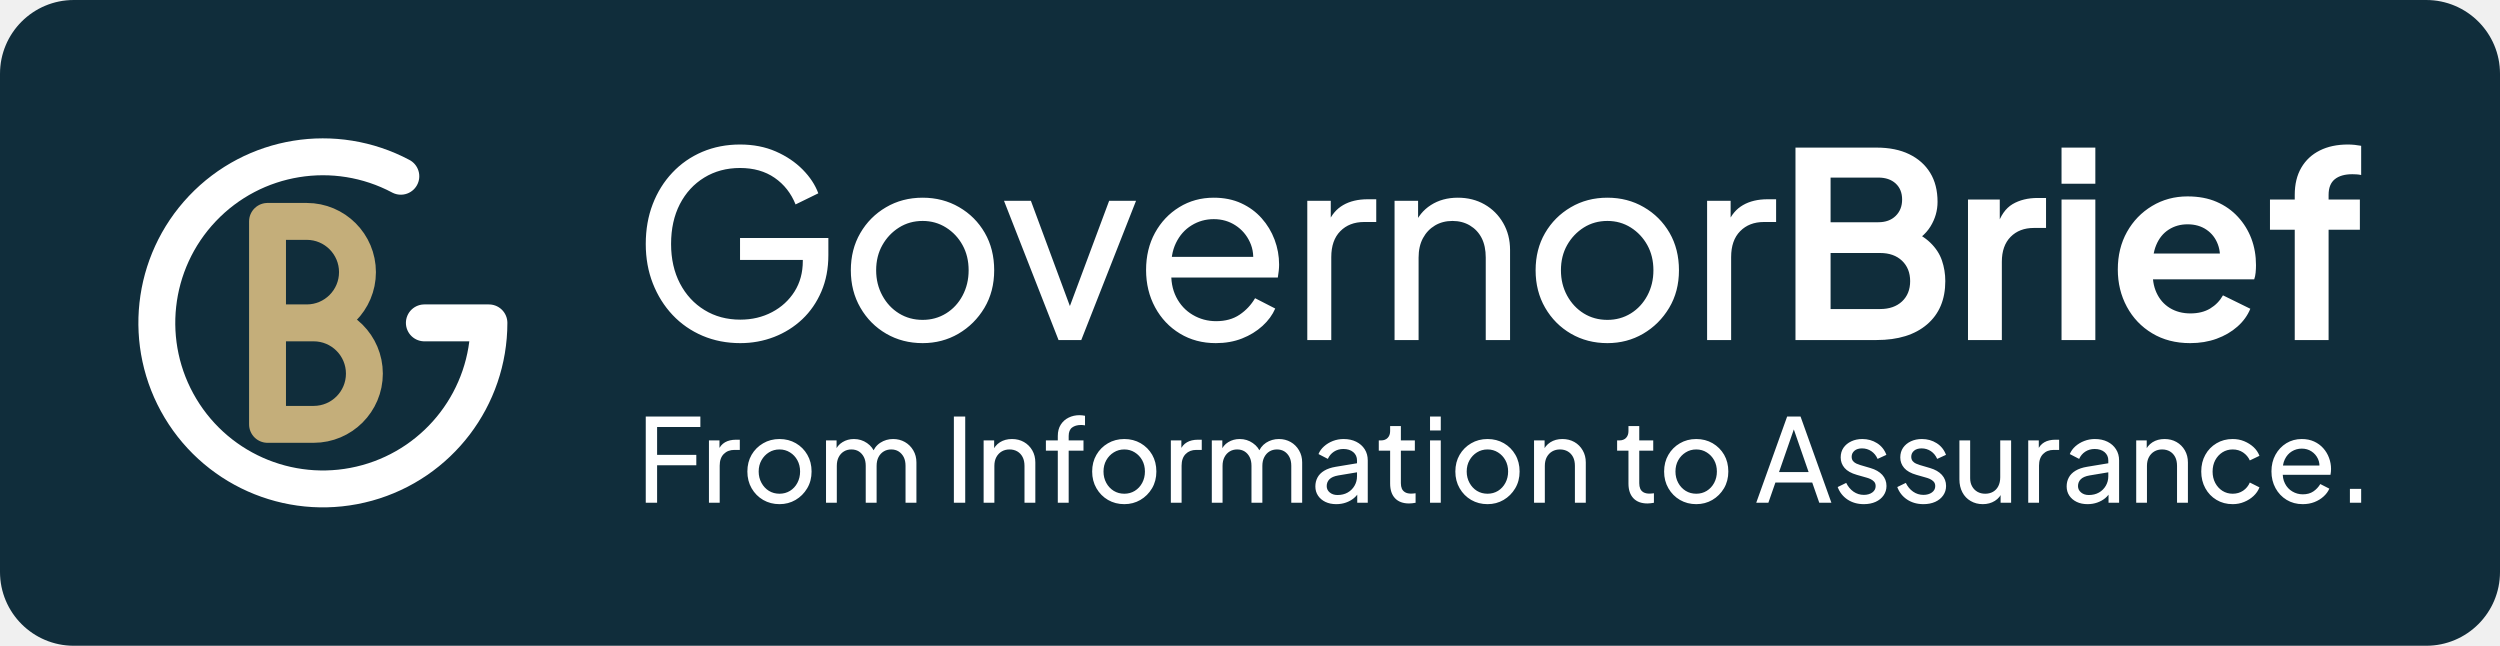
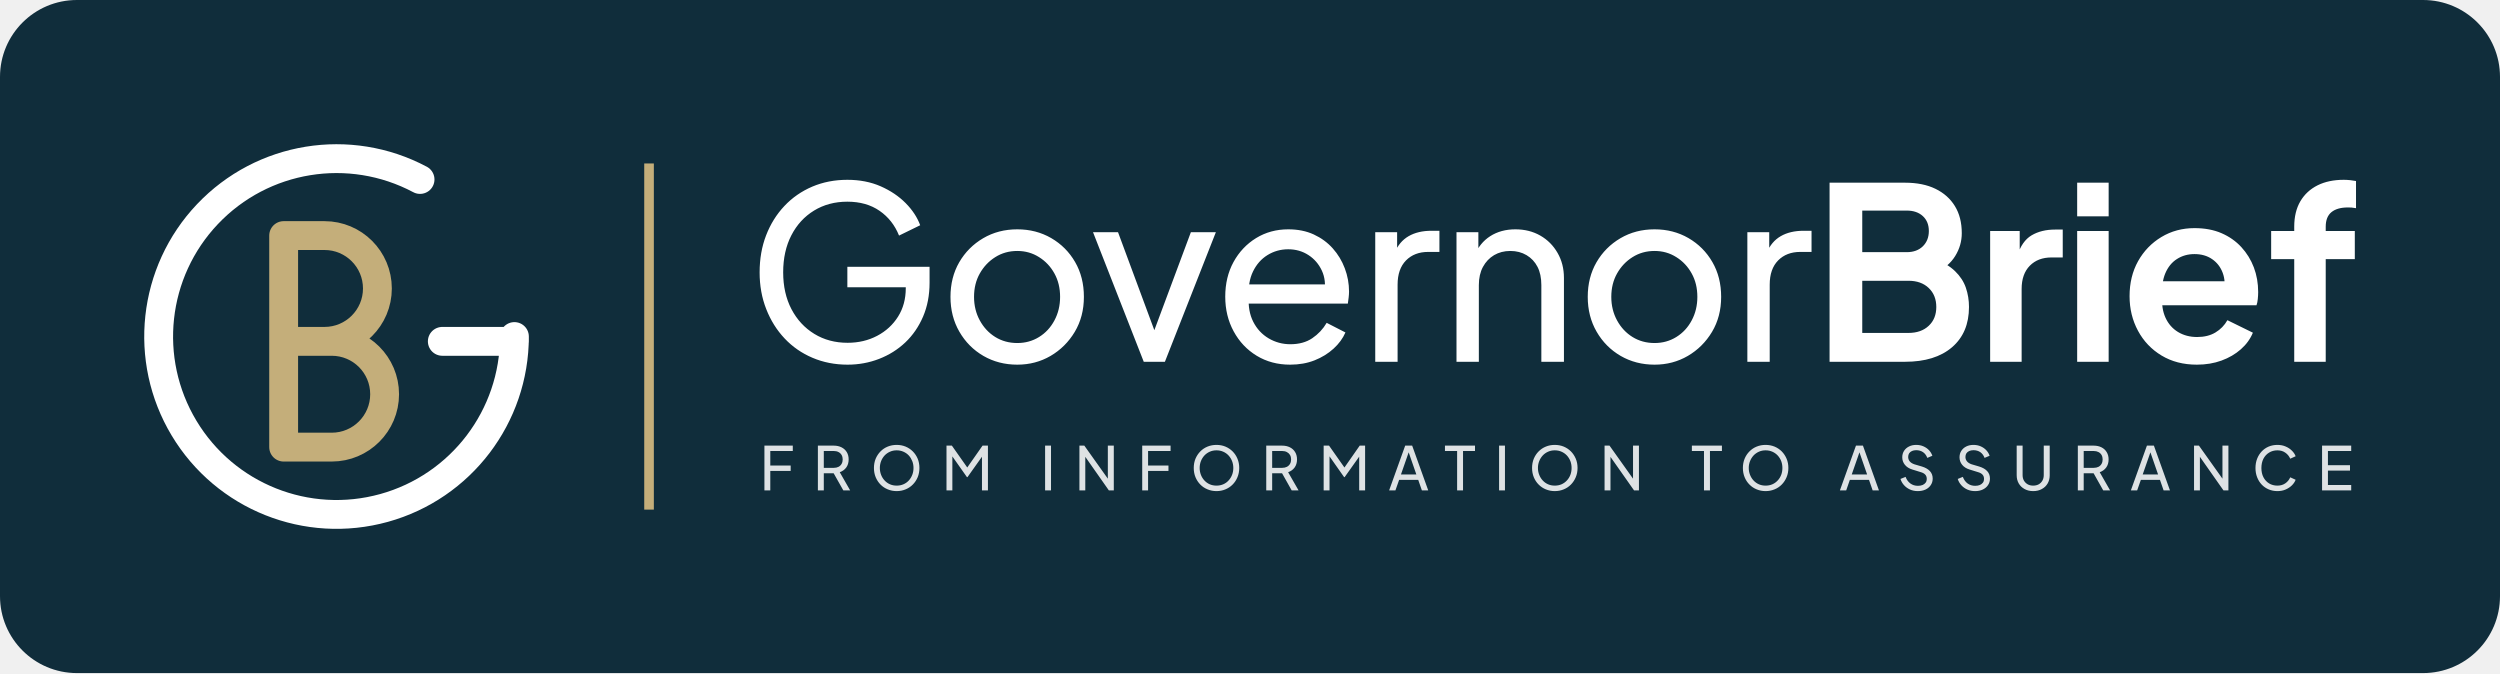
- <svg xmlns="http://www.w3.org/2000/svg" role="img" aria-label="GovernorBrief. From Information to Assurance." width="542" height="140" viewBox="0 0 542 140">
-   <rect width="542" height="140" rx="16" fill="#102d3b" />
+ <svg xmlns="http://www.w3.org/2000/svg" role="img" aria-label="GovernorBrief. From Information to Assurance." width="520" height="140" viewBox="0 0 520 140">
+   <rect width="520" height="140" rx="16" fill="#102d3b" />
  <g transform="translate(30 30)">
    <g transform="translate(-10 -10)">
-       <path d="M66.90,18.21 A36,36 0 1 0 86,50 L72,50" stroke="#ffffff" fill="none" stroke-width="8" stroke-linecap="round" stroke-linejoin="round" />
-       <path d="M38,28 V72 M38,28 H46.5 a11,11 0 0 1 0,22 H38 M46.5,50.0 H48 a11,11 0 0 1 0,22 H38" stroke="#c4ae7a" fill="none" stroke-width="8" stroke-linecap="round" stroke-linejoin="round" />
+       <path d="M67.37,17.33 A37,37 0 1 0 87,50 L87,51 L72,51" stroke="#ffffff" fill="none" stroke-width="6" stroke-linecap="round" stroke-linejoin="round" />
+       <path d="M39,29 V73 M39,29 H47.5 a11,11 0 0 1 0,22 H39 M47.5,51.0 H49 a11,11 0 0 1 0,22 H39" stroke="#c4ae7a" fill="none" stroke-width="6" stroke-linecap="round" stroke-linejoin="round" />
    </g>
-     <path d="M130.5 44.39Q126.07 44.39 122.32 42.8Q118.57 41.2 115.82 38.29Q113.08 35.38 111.54 31.46Q110 27.54 110 22.89Q110 18.18 111.51 14.26Q113.02 10.34 115.77 7.43Q118.51 4.52 122.26 2.92Q126.02 1.33 130.44 1.33Q134.75 1.33 138.2 2.84Q141.64 4.35 144.02 6.76Q146.4 9.17 147.41 11.91L142.48 14.32Q141.02 10.68 137.94 8.55Q134.86 6.42 130.44 6.42Q126.07 6.42 122.68 8.5Q119.3 10.57 117.39 14.26Q115.49 17.96 115.49 22.89Q115.49 27.76 117.42 31.46Q119.35 35.15 122.74 37.22Q126.13 39.3 130.5 39.3Q134.3 39.3 137.38 37.67Q140.46 36.05 142.26 33.19Q144.05 30.34 144.05 26.58V24.01L146.57 26.36H130.44V21.6H149.59V25.3Q149.59 29.66 148.08 33.19Q146.57 36.72 143.94 39.21Q141.3 41.7 137.83 43.05Q134.36 44.39 130.5 44.39ZM170.03 44.39Q165.66 44.39 162.14 42.35Q158.61 40.3 156.54 36.72Q154.46 33.14 154.46 28.6Q154.46 24.06 156.51 20.54Q158.55 17.01 162.08 14.94Q165.61 12.86 170.03 12.86Q174.4 12.86 177.93 14.91Q181.46 16.95 183.5 20.48Q185.54 24.01 185.54 28.6Q185.54 33.19 183.42 36.75Q181.29 40.3 177.79 42.35Q174.29 44.39 170.03 44.39ZM170.03 39.35Q172.83 39.35 175.1 37.95Q177.37 36.55 178.68 34.09Q180 31.62 180 28.6Q180 25.52 178.68 23.14Q177.37 20.76 175.1 19.33Q172.83 17.9 170.03 17.9Q167.18 17.9 164.91 19.33Q162.64 20.76 161.3 23.14Q159.95 25.52 159.95 28.6Q159.95 31.62 161.3 34.09Q162.64 36.55 164.91 37.95Q167.18 39.35 170.03 39.35ZM199.49 43.72 187.67 13.54H193.5L202.96 39.07H200.94L210.46 13.54H216.29L204.42 43.72ZM233.59 44.39Q229.22 44.39 225.81 42.32Q222.39 40.25 220.43 36.64Q218.47 33.02 218.47 28.54Q218.47 24.01 220.4 20.48Q222.34 16.95 225.67 14.91Q229 12.86 233.14 12.86Q236.5 12.86 239.11 14.07Q241.71 15.27 243.53 17.32Q245.35 19.36 246.33 21.96Q247.31 24.57 247.31 27.37Q247.31 27.98 247.23 28.74Q247.14 29.5 247.03 30.17H222.28V25.69H244.01L241.54 27.7Q242.05 24.79 240.98 22.5Q239.92 20.2 237.85 18.86Q235.78 17.51 233.14 17.51Q230.51 17.51 228.33 18.86Q226.14 20.2 224.94 22.69Q223.74 25.18 223.96 28.6Q223.74 31.9 225 34.4Q226.26 36.89 228.58 38.26Q230.9 39.63 233.65 39.63Q236.67 39.63 238.74 38.23Q240.82 36.83 242.1 34.65L246.47 36.89Q245.58 38.96 243.7 40.67Q241.82 42.38 239.28 43.38Q236.73 44.39 233.59 44.39ZM253.42 43.72V13.54H258.51V19.08L257.95 18.3Q259.02 15.72 261.2 14.46Q263.38 13.2 266.52 13.2H268.37V18.13H265.74Q262.54 18.13 260.58 20.12Q258.62 22.1 258.62 25.74V43.72ZM272.34 43.72V13.54H277.44V19.42L276.6 18.91Q277.72 16.06 280.21 14.46Q282.7 12.86 286.06 12.86Q289.31 12.86 291.86 14.32Q294.41 15.78 295.89 18.35Q297.38 20.93 297.38 24.18V43.72H292.11V25.86Q292.11 23.34 291.22 21.6Q290.32 19.86 288.67 18.88Q287.02 17.9 284.89 17.9Q282.76 17.9 281.11 18.88Q279.46 19.86 278.5 21.63Q277.55 23.39 277.55 25.86V43.72ZM318.49 44.39Q314.12 44.39 310.59 42.35Q307.06 40.3 304.99 36.72Q302.92 33.14 302.92 28.6Q302.92 24.06 304.96 20.54Q307.01 17.01 310.54 14.94Q314.06 12.86 318.49 12.86Q322.86 12.86 326.38 14.91Q329.91 16.95 331.96 20.48Q334 24.01 334 28.6Q334 33.19 331.87 36.75Q329.74 40.3 326.24 42.35Q322.74 44.39 318.49 44.39ZM318.49 39.35Q321.29 39.35 323.56 37.95Q325.82 36.55 327.14 34.09Q328.46 31.62 328.46 28.6Q328.46 25.52 327.14 23.14Q325.82 20.76 323.56 19.33Q321.29 17.9 318.49 17.9Q315.63 17.9 313.36 19.33Q311.1 20.76 309.75 23.14Q308.41 25.52 308.41 28.6Q308.41 31.62 309.75 34.09Q311.1 36.55 313.36 37.95Q315.63 39.35 318.49 39.35ZM340.1 43.72V13.54H345.2V19.08L344.64 18.3Q345.7 15.72 347.89 14.46Q350.07 13.2 353.21 13.2H355.06V18.13H352.42Q349.23 18.13 347.27 20.12Q345.31 22.1 345.31 25.74V43.72ZM359.26 43.72V2H376.84Q380.98 2 383.92 3.43Q386.86 4.86 388.46 7.46Q390.06 10.06 390.06 13.76Q390.06 16.62 388.52 19.11Q386.98 21.6 383.62 23.22V19.7Q386.7 20.87 388.49 22.61Q390.28 24.34 391.01 26.47Q391.74 28.6 391.74 30.95Q391.74 36.94 387.79 40.33Q383.84 43.72 376.84 43.72ZM366.87 37H377.62Q380.59 37 382.36 35.35Q384.12 33.7 384.12 30.95Q384.12 28.21 382.36 26.53Q380.59 24.85 377.62 24.85H366.87ZM366.87 18.18H377.23Q379.58 18.18 380.98 16.81Q382.38 15.44 382.38 13.26Q382.38 11.07 380.98 9.78Q379.58 8.5 377.23 8.5H366.87ZM396.66 43.72V13.26H403.55V20.03L402.99 19.02Q404.06 15.61 406.32 14.26Q408.59 12.92 411.78 12.92H413.58V19.42H410.94Q407.81 19.42 405.9 21.35Q404 23.28 404 26.75V43.72ZM416.94 43.72V13.26H424.27V43.72ZM416.94 9.84V2H424.27V9.84ZM444.82 44.39Q440.12 44.39 436.59 42.26Q433.06 40.14 431.1 36.5Q429.14 32.86 429.14 28.43Q429.14 23.84 431.13 20.28Q433.12 16.73 436.56 14.66Q440.01 12.58 444.26 12.58Q447.85 12.58 450.56 13.76Q453.28 14.94 455.18 17.01Q457.09 19.08 458.1 21.74Q459.1 24.4 459.1 27.48Q459.1 28.26 459.02 29.1Q458.94 29.94 458.71 30.56H435.19V24.96H454.57L451.1 27.59Q451.6 25.02 450.84 23Q450.09 20.98 448.38 19.81Q446.67 18.63 444.26 18.63Q441.97 18.63 440.18 19.78Q438.38 20.93 437.46 23.14Q436.54 25.35 436.76 28.49Q436.54 31.29 437.52 33.44Q438.5 35.6 440.43 36.78Q442.36 37.95 444.88 37.95Q447.4 37.95 449.16 36.89Q450.93 35.82 451.94 34.03L457.87 36.94Q456.98 39.13 455.07 40.81Q453.17 42.49 450.56 43.44Q447.96 44.39 444.82 44.39ZM467.5 43.72V19.81H462.13V13.26H467.5V12.25Q467.5 8.78 468.93 6.34Q470.36 3.9 472.94 2.62Q475.51 1.33 479.04 1.33Q479.71 1.33 480.52 1.41Q481.34 1.5 481.9 1.61V7.94Q481.34 7.82 480.86 7.8Q480.38 7.77 479.99 7.77Q477.53 7.77 476.18 8.86Q474.84 9.95 474.84 12.25V13.26H481.62V19.81H474.84V43.72ZM110 79V60.31H121.84V62.57H112.46V68.61H120.96V70.87H112.46V79ZM123.7 79V65.48H125.98V67.96L125.73 67.61Q126.21 66.46 127.18 65.89Q128.16 65.33 129.57 65.33H130.39V67.54H129.22Q127.79 67.54 126.91 68.43Q126.03 69.32 126.03 70.95V79ZM139 79.3Q137.04 79.3 135.46 78.39Q133.88 77.47 132.95 75.86Q132.03 74.26 132.03 72.23Q132.03 70.19 132.94 68.61Q133.86 67.03 135.44 66.11Q137.02 65.18 139 65.18Q140.96 65.18 142.54 66.09Q144.12 67.01 145.03 68.59Q145.95 70.17 145.95 72.23Q145.95 74.28 144.99 75.88Q144.04 77.47 142.47 78.39Q140.91 79.3 139 79.3ZM139 77.04Q140.25 77.04 141.27 76.42Q142.29 75.79 142.87 74.69Q143.46 73.58 143.46 72.23Q143.46 70.85 142.87 69.78Q142.29 68.71 141.27 68.08Q140.25 67.44 139 67.44Q137.72 67.44 136.7 68.08Q135.69 68.71 135.09 69.78Q134.48 70.85 134.48 72.23Q134.48 73.58 135.09 74.69Q135.69 75.79 136.7 76.42Q137.72 77.04 139 77.04ZM149.08 79V65.48H151.37V68.24L151.04 67.81Q151.54 66.53 152.65 65.86Q153.75 65.18 155.13 65.18Q156.71 65.18 157.98 66.06Q159.24 66.93 159.72 68.36L159.07 68.39Q159.59 66.81 160.85 65.99Q162.1 65.18 163.63 65.18Q165.04 65.18 166.18 65.83Q167.32 66.48 168 67.64Q168.68 68.79 168.68 70.25V79H166.32V71Q166.32 69.87 165.92 69.09Q165.51 68.31 164.82 67.87Q164.14 67.44 163.21 67.44Q162.3 67.44 161.59 67.87Q160.87 68.31 160.46 69.1Q160.05 69.89 160.05 71V79H157.69V71Q157.69 69.87 157.29 69.09Q156.89 68.31 156.2 67.87Q155.51 67.44 154.58 67.44Q153.67 67.44 152.96 67.87Q152.24 68.31 151.83 69.1Q151.42 69.89 151.42 71V79ZM176.8 79V60.31H179.26V79ZM183.25 79V65.48H185.53V68.11L185.16 67.89Q185.66 66.61 186.77 65.89Q187.89 65.18 189.4 65.18Q190.85 65.18 191.99 65.83Q193.13 66.48 193.8 67.64Q194.46 68.79 194.46 70.25V79H192.11V71Q192.11 69.87 191.7 69.09Q191.3 68.31 190.56 67.87Q189.82 67.44 188.87 67.44Q187.92 67.44 187.18 67.87Q186.44 68.31 186.01 69.1Q185.58 69.89 185.58 71V79ZM199.33 79V67.71H196.75V65.48H199.33V64.53Q199.33 63.07 199.97 62.07Q200.61 61.06 201.68 60.54Q202.74 60.01 204.05 60.01Q204.32 60.01 204.66 60.05Q205 60.09 205.23 60.14V62.22Q205.02 62.17 204.75 62.15Q204.47 62.14 204.32 62.14Q203.17 62.14 202.43 62.69Q201.69 63.25 201.69 64.53V65.48H204.9V67.71H201.69V79ZM213.75 79.3Q211.8 79.3 210.22 78.39Q208.64 77.47 207.71 75.86Q206.78 74.26 206.78 72.23Q206.78 70.19 207.7 68.61Q208.61 67.03 210.19 66.11Q211.77 65.18 213.75 65.18Q215.71 65.18 217.29 66.09Q218.87 67.01 219.79 68.59Q220.7 70.17 220.7 72.23Q220.7 74.28 219.75 75.88Q218.8 77.47 217.23 78.39Q215.66 79.3 213.75 79.3ZM213.75 77.04Q215.01 77.04 216.02 76.42Q217.04 75.79 217.63 74.69Q218.22 73.58 218.22 72.23Q218.22 70.85 217.63 69.78Q217.04 68.71 216.02 68.08Q215.01 67.44 213.75 67.44Q212.48 67.44 211.46 68.08Q210.44 68.71 209.84 69.78Q209.24 70.85 209.24 72.23Q209.24 73.58 209.84 74.69Q210.44 75.79 211.46 76.42Q212.48 77.04 213.75 77.04ZM223.84 79V65.48H226.12V67.96L225.87 67.61Q226.35 66.46 227.33 65.89Q228.3 65.33 229.71 65.33H230.54V67.54H229.36Q227.93 67.54 227.05 68.43Q226.17 69.32 226.17 70.95V79ZM232.72 79V65.48H235V68.24L234.68 67.81Q235.18 66.53 236.28 65.86Q237.39 65.18 238.77 65.18Q240.35 65.18 241.61 66.06Q242.88 66.93 243.36 68.36L242.7 68.39Q243.23 66.81 244.48 65.99Q245.74 65.18 247.27 65.18Q248.67 65.18 249.82 65.83Q250.96 66.48 251.63 67.64Q252.31 68.79 252.31 70.25V79H249.95V71Q249.95 69.87 249.55 69.09Q249.15 68.31 248.46 67.87Q247.77 67.44 246.84 67.44Q245.94 67.44 245.22 67.87Q244.51 68.31 244.1 69.1Q243.68 69.89 243.68 71V79H241.32V71Q241.32 69.87 240.92 69.09Q240.52 68.31 239.83 67.87Q239.14 67.44 238.21 67.44Q237.31 67.44 236.6 67.87Q235.88 68.31 235.47 69.1Q235.05 69.89 235.05 71V79ZM259.69 79.3Q258.36 79.3 257.34 78.81Q256.33 78.32 255.75 77.46Q255.17 76.59 255.17 75.46Q255.17 74.38 255.64 73.52Q256.1 72.65 257.09 72.05Q258.08 71.45 259.59 71.2L264.6 70.37V72.33L260.11 73.08Q258.81 73.31 258.22 73.91Q257.63 74.51 257.63 75.39Q257.63 76.22 258.29 76.77Q258.96 77.32 259.96 77.32Q261.24 77.32 262.18 76.78Q263.12 76.24 263.66 75.31Q264.2 74.38 264.2 73.26V69.82Q264.2 68.71 263.39 68.02Q262.57 67.34 261.24 67.34Q260.09 67.34 259.2 67.92Q258.31 68.51 257.88 69.49L255.85 68.44Q256.22 67.51 257.05 66.77Q257.88 66.03 258.98 65.6Q260.09 65.18 261.29 65.18Q262.85 65.18 264.03 65.77Q265.21 66.36 265.87 67.4Q266.53 68.44 266.53 69.82V79H264.25V76.44L264.68 76.59Q264.25 77.39 263.52 78Q262.8 78.6 261.82 78.95Q260.84 79.3 259.69 79.3ZM275.49 79.15Q273.51 79.15 272.44 78.02Q271.38 76.89 271.38 74.84V67.71H268.92V65.48H269.42Q270.32 65.48 270.85 64.93Q271.38 64.38 271.38 63.47V62.37H273.71V65.48H276.74V67.71H273.71V74.76Q273.71 75.44 273.92 75.94Q274.14 76.44 274.64 76.73Q275.14 77.02 275.97 77.02Q276.14 77.02 276.41 76.99Q276.67 76.97 276.9 76.94V79Q276.57 79.08 276.17 79.11Q275.77 79.15 275.49 79.15ZM280.03 79V65.48H282.36V79ZM280.03 63.32V60.31H282.36V63.32ZM292.5 79.3Q290.54 79.3 288.96 78.39Q287.38 77.47 286.45 75.86Q285.52 74.26 285.52 72.23Q285.52 70.19 286.44 68.61Q287.36 67.03 288.94 66.11Q290.52 65.18 292.5 65.18Q294.46 65.18 296.04 66.09Q297.62 67.01 298.53 68.59Q299.45 70.17 299.45 72.23Q299.45 74.28 298.49 75.88Q297.54 77.47 295.97 78.39Q294.41 79.3 292.5 79.3ZM292.5 77.04Q293.75 77.04 294.77 76.42Q295.78 75.79 296.37 74.69Q296.96 73.58 296.96 72.23Q296.96 70.85 296.37 69.78Q295.78 68.71 294.77 68.08Q293.75 67.44 292.5 67.44Q291.22 67.44 290.2 68.08Q289.19 68.71 288.59 69.78Q287.98 70.85 287.98 72.23Q287.98 73.58 288.59 74.69Q289.19 75.79 290.2 76.42Q291.22 77.04 292.5 77.04ZM302.58 79V65.48H304.87V68.11L304.49 67.89Q304.99 66.61 306.11 65.89Q307.22 65.18 308.73 65.18Q310.18 65.18 311.33 65.83Q312.47 66.48 313.13 67.64Q313.8 68.79 313.8 70.25V79H311.44V71Q311.44 69.87 311.04 69.09Q310.64 68.31 309.9 67.87Q309.16 67.44 308.2 67.44Q307.25 67.44 306.51 67.87Q305.77 68.31 305.34 69.1Q304.92 69.89 304.92 71V79ZM327.17 79.15Q325.19 79.15 324.12 78.02Q323.05 76.89 323.05 74.84V67.71H320.59V65.48H321.1Q322 65.48 322.53 64.93Q323.05 64.38 323.05 63.47V62.37H325.39V65.48H328.42V67.71H325.39V74.76Q325.39 75.44 325.6 75.94Q325.81 76.44 326.31 76.73Q326.82 77.02 327.64 77.02Q327.82 77.02 328.08 76.99Q328.35 76.97 328.57 76.94V79Q328.25 79.08 327.84 79.11Q327.44 79.15 327.17 79.15ZM337.75 79.3Q335.8 79.3 334.22 78.39Q332.64 77.47 331.71 75.86Q330.78 74.26 330.78 72.23Q330.78 70.19 331.7 68.61Q332.61 67.03 334.19 66.11Q335.77 65.18 337.75 65.18Q339.71 65.18 341.29 66.09Q342.87 67.01 343.79 68.59Q344.7 70.17 344.7 72.23Q344.7 74.28 343.75 75.88Q342.8 77.47 341.23 78.39Q339.66 79.3 337.75 79.3ZM337.75 77.04Q339.01 77.04 340.02 76.42Q341.04 75.79 341.63 74.69Q342.22 73.58 342.22 72.23Q342.22 70.85 341.63 69.78Q341.04 68.71 340.02 68.08Q339.01 67.44 337.75 67.44Q336.47 67.44 335.46 68.08Q334.44 68.71 333.84 69.78Q333.24 70.85 333.24 72.23Q333.24 73.58 333.84 74.69Q334.44 75.79 335.46 76.42Q336.47 77.04 337.75 77.04ZM350.75 79 357.45 60.31H360.36L367.05 79H364.42L362.89 74.61H354.91L353.38 79ZM355.69 72.35H362.11L358.55 62.09H359.25ZM374.08 79.3Q372.05 79.3 370.54 78.3Q369.04 77.29 368.41 75.59L370.26 74.69Q370.84 75.89 371.84 76.59Q372.85 77.29 374.08 77.29Q375.18 77.29 375.91 76.77Q376.64 76.24 376.64 75.39Q376.64 74.79 376.3 74.42Q375.96 74.06 375.48 73.84Q375.01 73.63 374.6 73.53L372.57 72.95Q370.74 72.43 369.9 71.45Q369.06 70.47 369.06 69.17Q369.06 67.96 369.67 67.07Q370.29 66.18 371.36 65.68Q372.42 65.18 373.75 65.18Q375.53 65.18 376.95 66.08Q378.37 66.98 378.97 68.61L377.06 69.49Q376.61 68.44 375.71 67.82Q374.81 67.21 373.68 67.21Q372.65 67.21 372.05 67.72Q371.44 68.24 371.44 69.02Q371.44 69.59 371.74 69.96Q372.05 70.32 372.47 70.51Q372.9 70.7 373.3 70.82L375.51 71.47Q377.16 71.95 378.08 72.95Q378.99 73.96 378.99 75.36Q378.99 76.49 378.37 77.39Q377.74 78.3 376.64 78.8Q375.53 79.3 374.08 79.3ZM387 79.3Q384.96 79.3 383.46 78.3Q381.95 77.29 381.33 75.59L383.18 74.69Q383.76 75.89 384.76 76.59Q385.77 77.29 387 77.29Q388.1 77.29 388.83 76.77Q389.56 76.24 389.56 75.39Q389.56 74.79 389.22 74.42Q388.88 74.06 388.4 73.84Q387.92 73.63 387.52 73.53L385.49 72.95Q383.66 72.43 382.82 71.45Q381.98 70.47 381.98 69.17Q381.98 67.96 382.59 67.07Q383.21 66.18 384.27 65.68Q385.34 65.18 386.67 65.18Q388.45 65.18 389.87 66.08Q391.29 66.98 391.89 68.61L389.98 69.49Q389.53 68.44 388.63 67.82Q387.72 67.21 386.6 67.21Q385.57 67.21 384.96 67.72Q384.36 68.24 384.36 69.02Q384.36 69.59 384.66 69.96Q384.96 70.32 385.39 70.51Q385.82 70.7 386.22 70.82L388.43 71.47Q390.08 71.95 391 72.95Q391.91 73.96 391.91 75.36Q391.91 76.49 391.29 77.39Q390.66 78.3 389.56 78.8Q388.45 79.3 387 79.3ZM399.87 79.3Q398.41 79.3 397.24 78.62Q396.08 77.95 395.44 76.73Q394.8 75.51 394.8 73.93V65.48H397.13V73.68Q397.13 74.69 397.55 75.44Q397.96 76.19 398.7 76.62Q399.44 77.04 400.39 77.04Q401.35 77.04 402.09 76.62Q402.83 76.19 403.24 75.39Q403.65 74.58 403.65 73.48V65.48H406.01V79H403.73V76.37L404.11 76.59Q403.63 77.87 402.49 78.59Q401.35 79.3 399.87 79.3ZM409.72 79V65.48H412.01V67.96L411.76 67.61Q412.23 66.46 413.21 65.89Q414.19 65.33 415.59 65.33H416.42V67.54H415.24Q413.81 67.54 412.94 68.43Q412.06 69.32 412.06 70.95V79ZM422.57 79.3Q421.24 79.3 420.22 78.81Q419.21 78.32 418.63 77.46Q418.05 76.59 418.05 75.46Q418.05 74.38 418.52 73.52Q418.98 72.65 419.97 72.05Q420.96 71.45 422.47 71.2L427.49 70.37V72.33L422.99 73.08Q421.69 73.31 421.1 73.91Q420.51 74.51 420.51 75.39Q420.51 76.22 421.18 76.77Q421.84 77.32 422.84 77.32Q424.12 77.32 425.06 76.78Q426 76.24 426.54 75.31Q427.08 74.38 427.08 73.26V69.82Q427.08 68.71 426.27 68.02Q425.45 67.34 424.12 67.34Q422.97 67.34 422.08 67.92Q421.19 68.51 420.76 69.49L418.73 68.44Q419.11 67.51 419.93 66.77Q420.76 66.03 421.87 65.6Q422.97 65.18 424.17 65.18Q425.73 65.18 426.91 65.77Q428.09 66.36 428.75 67.4Q429.42 68.44 429.42 69.82V79H427.13V76.44L427.56 76.59Q427.13 77.39 426.41 78Q425.68 78.6 424.7 78.95Q423.72 79.3 422.57 79.3ZM433.13 79V65.48H435.41V68.11L435.04 67.89Q435.54 66.61 436.65 65.89Q437.77 65.18 439.28 65.18Q440.73 65.18 441.87 65.83Q443.01 66.48 443.68 67.64Q444.34 68.79 444.34 70.25V79H441.98V71Q441.98 69.87 441.58 69.09Q441.18 68.31 440.44 67.87Q439.7 67.44 438.75 67.44Q437.8 67.44 437.06 67.87Q436.32 68.31 435.89 69.1Q435.46 69.89 435.46 71V79ZM454.05 79.3Q452.07 79.3 450.53 78.37Q448.98 77.44 448.11 75.84Q447.23 74.23 447.23 72.23Q447.23 70.19 448.11 68.61Q448.98 67.03 450.53 66.11Q452.07 65.18 454.05 65.18Q455.38 65.18 456.53 65.65Q457.69 66.13 458.57 66.93Q459.44 67.74 459.85 68.82L457.76 69.82Q457.29 68.77 456.31 68.1Q455.33 67.44 454.05 67.44Q452.82 67.44 451.83 68.06Q450.84 68.69 450.26 69.77Q449.69 70.85 449.69 72.25Q449.69 73.61 450.26 74.7Q450.84 75.79 451.83 76.42Q452.82 77.04 454.05 77.04Q455.33 77.04 456.31 76.38Q457.29 75.71 457.76 74.61L459.85 75.66Q459.44 76.72 458.57 77.53Q457.69 78.35 456.53 78.82Q455.38 79.3 454.05 79.3ZM469.23 79.3Q467.27 79.3 465.74 78.37Q464.21 77.44 463.33 75.83Q462.45 74.21 462.45 72.2Q462.45 70.17 463.32 68.59Q464.19 67.01 465.68 66.09Q467.17 65.18 469.03 65.18Q470.53 65.18 471.7 65.72Q472.87 66.26 473.68 67.17Q474.5 68.09 474.93 69.25Q475.37 70.42 475.37 71.67Q475.37 71.95 475.34 72.29Q475.3 72.63 475.25 72.93H464.16V70.92H473.89L472.79 71.83Q473.02 70.52 472.54 69.49Q472.06 68.46 471.13 67.86Q470.21 67.26 469.03 67.26Q467.85 67.26 466.87 67.86Q465.89 68.46 465.35 69.58Q464.81 70.7 464.91 72.23Q464.81 73.71 465.38 74.82Q465.94 75.94 466.98 76.55Q468.02 77.17 469.25 77.17Q470.61 77.17 471.54 76.54Q472.46 75.91 473.04 74.94L475 75.94Q474.6 76.87 473.76 77.63Q472.92 78.4 471.77 78.85Q470.63 79.3 469.23 79.3ZM479.46 79V75.99H481.9V79Z" fill="#ffffff" />
+     <path d="M105,4 V76" stroke="#c4ae7a" stroke-width="2" fill="none" />
+     <path d="M146.3 45.85Q142.35 45.85 139 44.42Q135.65 43 133.2 40.4Q130.75 37.8 129.38 34.3Q128 30.8 128 26.65Q128 22.45 129.35 18.95Q130.7 15.45 133.15 12.85Q135.6 10.25 138.95 8.82Q142.3 7.4 146.25 7.4Q150.1 7.4 153.18 8.75Q156.25 10.1 158.38 12.25Q160.5 14.4 161.4 16.85L157 19Q155.7 15.75 152.95 13.85Q150.2 11.95 146.25 11.95Q142.35 11.95 139.32 13.8Q136.3 15.65 134.6 18.95Q132.9 22.25 132.9 26.65Q132.9 31 134.62 34.3Q136.35 37.6 139.38 39.45Q142.4 41.3 146.3 41.3Q149.7 41.3 152.45 39.85Q155.2 38.4 156.8 35.85Q158.4 33.3 158.4 29.95V27.65L160.65 29.75H146.25V25.5H163.35V28.8Q163.35 32.7 162 35.85Q160.65 39 158.3 41.23Q155.95 43.45 152.85 44.65Q149.75 45.85 146.3 45.85ZM181.6 45.85Q177.7 45.85 174.55 44.03Q171.4 42.2 169.55 39Q167.7 35.8 167.7 31.75Q167.7 27.7 169.52 24.55Q171.35 21.4 174.5 19.55Q177.65 17.7 181.6 17.7Q185.5 17.7 188.65 19.52Q191.8 21.35 193.62 24.5Q195.45 27.65 195.45 31.75Q195.45 35.85 193.55 39.03Q191.65 42.2 188.52 44.03Q185.4 45.85 181.6 45.85ZM181.6 41.35Q184.1 41.35 186.12 40.1Q188.15 38.85 189.32 36.65Q190.5 34.45 190.5 31.75Q190.5 29 189.32 26.88Q188.15 24.75 186.12 23.48Q184.1 22.2 181.6 22.2Q179.05 22.2 177.02 23.48Q175 24.75 173.8 26.88Q172.6 29 172.6 31.75Q172.6 34.45 173.8 36.65Q175 38.85 177.02 40.1Q179.05 41.35 181.6 41.35ZM207.9 45.25 197.35 18.3H202.55L211 41.1H209.2L217.7 18.3H222.9L212.3 45.25ZM238.35 45.85Q234.45 45.85 231.4 44Q228.35 42.15 226.6 38.92Q224.85 35.7 224.85 31.7Q224.85 27.65 226.57 24.5Q228.3 21.35 231.27 19.52Q234.25 17.7 237.95 17.7Q240.95 17.7 243.27 18.77Q245.6 19.85 247.22 21.67Q248.85 23.5 249.72 25.82Q250.6 28.15 250.6 30.65Q250.6 31.2 250.52 31.88Q250.45 32.55 250.35 33.15H228.25V29.15H247.65L245.45 30.95Q245.9 28.35 244.95 26.3Q244 24.25 242.15 23.05Q240.3 21.85 237.95 21.85Q235.6 21.85 233.65 23.05Q231.7 24.25 230.62 26.48Q229.55 28.7 229.75 31.75Q229.55 34.7 230.67 36.92Q231.8 39.15 233.88 40.38Q235.95 41.6 238.4 41.6Q241.1 41.6 242.95 40.35Q244.8 39.1 245.95 37.15L249.85 39.15Q249.05 41 247.38 42.52Q245.7 44.05 243.43 44.95Q241.15 45.85 238.35 45.85ZM256.05 45.25V18.3H260.6V23.25L260.1 22.55Q261.05 20.25 263 19.12Q264.95 18 267.75 18H269.4V22.4H267.05Q264.2 22.4 262.45 24.17Q260.7 25.95 260.7 29.2V45.25ZM272.95 45.25V18.3H277.5V23.55L276.75 23.1Q277.75 20.55 279.97 19.12Q282.2 17.7 285.2 17.7Q288.1 17.7 290.38 19Q292.65 20.3 293.97 22.6Q295.3 24.9 295.3 27.8V45.25H290.6V29.3Q290.6 27.05 289.8 25.5Q289 23.95 287.52 23.07Q286.05 22.2 284.15 22.2Q282.25 22.2 280.77 23.07Q279.3 23.95 278.45 25.52Q277.6 27.1 277.6 29.3V45.25ZM314.15 45.85Q310.25 45.85 307.1 44.03Q303.95 42.2 302.1 39Q300.25 35.8 300.25 31.75Q300.25 27.7 302.07 24.55Q303.9 21.4 307.05 19.55Q310.2 17.7 314.15 17.7Q318.05 17.7 321.2 19.52Q324.35 21.35 326.17 24.5Q328 27.65 328 31.75Q328 35.85 326.1 39.03Q324.2 42.2 321.07 44.03Q317.95 45.85 314.15 45.85ZM314.15 41.35Q316.65 41.35 318.67 40.1Q320.7 38.85 321.87 36.65Q323.05 34.45 323.05 31.75Q323.05 29 321.87 26.88Q320.7 24.75 318.67 23.48Q316.65 22.2 314.15 22.2Q311.6 22.2 309.57 23.48Q307.55 24.75 306.35 26.88Q305.15 29 305.15 31.75Q305.15 34.45 306.35 36.65Q307.55 38.85 309.57 40.1Q311.6 41.35 314.15 41.35ZM333.45 45.25V18.3H338V23.25L337.5 22.55Q338.45 20.25 340.4 19.12Q342.35 18 345.15 18H346.8V22.4H344.45Q341.6 22.4 339.85 24.17Q338.1 25.95 338.1 29.2V45.25ZM350.55 45.25V8H366.25Q369.95 8 372.57 9.27Q375.2 10.55 376.62 12.87Q378.05 15.2 378.05 18.5Q378.05 21.05 376.67 23.27Q375.3 25.5 372.3 26.95V23.8Q375.05 24.85 376.65 26.4Q378.25 27.95 378.9 29.85Q379.55 31.75 379.55 33.85Q379.55 39.2 376.02 42.23Q372.5 45.25 366.25 45.25ZM357.35 39.25H366.95Q369.6 39.25 371.17 37.77Q372.75 36.3 372.75 33.85Q372.75 31.4 371.17 29.9Q369.6 28.4 366.95 28.4H357.35ZM357.35 22.45H366.6Q368.7 22.45 369.95 21.23Q371.2 20 371.2 18.05Q371.2 16.1 369.95 14.95Q368.7 13.8 366.6 13.8H357.35ZM383.95 45.25V18.05H390.1V24.1L389.6 23.2Q390.55 20.15 392.57 18.95Q394.6 17.75 397.45 17.75H399.05V23.55H396.7Q393.9 23.55 392.2 25.27Q390.5 27 390.5 30.1V45.25ZM402.05 45.25V18.05H408.6V45.25ZM402.05 15V8H408.6V15ZM426.95 45.85Q422.75 45.85 419.6 43.95Q416.45 42.05 414.7 38.8Q412.95 35.55 412.95 31.6Q412.95 27.5 414.72 24.32Q416.5 21.15 419.57 19.3Q422.65 17.45 426.45 17.45Q429.65 17.45 432.07 18.5Q434.5 19.55 436.2 21.4Q437.9 23.25 438.8 25.62Q439.7 28 439.7 30.75Q439.7 31.45 439.62 32.2Q439.55 32.95 439.35 33.5H418.35V28.5H435.65L432.55 30.85Q433 28.55 432.32 26.75Q431.65 24.95 430.12 23.9Q428.6 22.85 426.45 22.85Q424.4 22.85 422.8 23.88Q421.2 24.9 420.37 26.88Q419.55 28.85 419.75 31.65Q419.55 34.15 420.42 36.08Q421.3 38 423.02 39.05Q424.75 40.1 427 40.1Q429.25 40.1 430.82 39.15Q432.4 38.2 433.3 36.6L438.6 39.2Q437.8 41.15 436.1 42.65Q434.4 44.15 432.07 45Q429.75 45.85 426.95 45.85ZM447.2 45.25V23.9H442.4V18.05H447.2V17.15Q447.2 14.05 448.47 11.87Q449.75 9.7 452.05 8.55Q454.35 7.4 457.5 7.4Q458.1 7.4 458.82 7.47Q459.55 7.55 460.05 7.65V13.3Q459.55 13.2 459.12 13.17Q458.7 13.15 458.35 13.15Q456.15 13.15 454.95 14.12Q453.75 15.1 453.75 17.15V18.05H459.8V23.9H453.75V45.25Z" fill="#ffffff" />
+     <path d="M129 72V62.69H134.9V63.81H130.22V66.83H134.46V67.95H130.22V72ZM140.12 72V62.69H143.41Q144.33 62.69 145.03 63.04Q145.73 63.39 146.13 64.04Q146.52 64.69 146.52 65.56Q146.52 66.55 146.02 67.24Q145.52 67.92 144.67 68.22L146.83 72H145.41L143.13 67.96L143.95 68.44H141.35V72ZM141.35 67.31H143.45Q144 67.31 144.41 67.1Q144.82 66.89 145.05 66.49Q145.28 66.09 145.28 65.56Q145.28 65.03 145.05 64.63Q144.82 64.24 144.41 64.03Q144 63.81 143.45 63.81H141.35ZM156.51 72.15Q155.52 72.15 154.66 71.79Q153.79 71.44 153.15 70.79Q152.51 70.14 152.14 69.26Q151.78 68.38 151.78 67.34Q151.78 66.29 152.14 65.41Q152.51 64.54 153.15 63.89Q153.79 63.24 154.65 62.89Q155.51 62.54 156.51 62.54Q157.51 62.54 158.36 62.89Q159.22 63.25 159.86 63.89Q160.51 64.54 160.88 65.41Q161.24 66.29 161.24 67.34Q161.24 68.38 160.88 69.26Q160.51 70.14 159.86 70.79Q159.22 71.44 158.36 71.79Q157.51 72.15 156.51 72.15ZM156.51 71.01Q157.28 71.01 157.92 70.73Q158.56 70.45 159.03 69.94Q159.49 69.44 159.75 68.77Q160.01 68.1 160.01 67.34Q160.01 66.58 159.75 65.91Q159.49 65.25 159.03 64.74Q158.56 64.24 157.92 63.96Q157.28 63.67 156.51 63.67Q155.74 63.67 155.11 63.96Q154.47 64.24 154 64.74Q153.53 65.25 153.27 65.91Q153.01 66.58 153.01 67.34Q153.01 68.1 153.27 68.77Q153.53 69.44 154 69.94Q154.47 70.45 155.11 70.73Q155.74 71.01 156.51 71.01ZM166.87 72V62.69H167.99L171.48 67.65H170.9L174.37 62.69H175.49V72H174.25V64.24L174.69 64.38L171.23 69.25H171.13L167.7 64.38L168.09 64.24V72ZM187.38 72V62.69H188.61V72ZM194.52 72V62.69H195.54L200.89 70.21L200.43 70.26V62.69H201.67V72H200.64L195.32 64.42L195.74 64.38V72ZM207.58 72V62.69H213.48V63.81H208.8V66.83H213.04V67.95H208.8V72ZM223.03 72.15Q222.04 72.15 221.18 71.79Q220.31 71.44 219.67 70.79Q219.03 70.14 218.66 69.26Q218.3 68.38 218.3 67.34Q218.3 66.29 218.66 65.41Q219.03 64.54 219.67 63.89Q220.31 63.24 221.17 62.89Q222.03 62.54 223.03 62.54Q224.03 62.54 224.88 62.89Q225.74 63.25 226.38 63.89Q227.03 64.54 227.39 65.41Q227.76 66.29 227.76 67.34Q227.76 68.38 227.39 69.26Q227.03 70.14 226.38 70.79Q225.74 71.44 224.88 71.79Q224.03 72.15 223.03 72.15ZM223.03 71.01Q223.8 71.01 224.44 70.73Q225.08 70.45 225.54 69.94Q226.01 69.44 226.27 68.77Q226.53 68.1 226.53 67.34Q226.53 66.58 226.27 65.91Q226.01 65.25 225.54 64.74Q225.08 64.24 224.44 63.96Q223.8 63.67 223.03 63.67Q222.26 63.67 221.62 63.96Q220.99 64.24 220.52 64.74Q220.05 65.25 219.79 65.91Q219.53 66.58 219.53 67.34Q219.53 68.1 219.79 68.77Q220.05 69.44 220.52 69.94Q220.99 70.45 221.62 70.73Q222.26 71.01 223.03 71.01ZM233.38 72V62.69H236.67Q237.6 62.69 238.3 63.04Q239 63.39 239.39 64.04Q239.78 64.69 239.78 65.56Q239.78 66.55 239.28 67.24Q238.78 67.92 237.93 68.22L240.1 72H238.67L236.4 67.96L237.21 68.44H234.61V72ZM234.61 67.31H236.71Q237.26 67.31 237.67 67.1Q238.08 66.89 238.32 66.49Q238.55 66.09 238.55 65.56Q238.55 65.03 238.32 64.63Q238.08 64.24 237.67 64.03Q237.26 63.81 236.71 63.81H234.61ZM245.32 72V62.69H246.44L249.93 67.65H249.36L252.82 62.69H253.94V72H252.71V64.24L253.14 64.38L249.68 69.25H249.58L246.16 64.38L246.54 64.24V72ZM258.94 72 262.28 62.69H263.73L267.07 72H265.75L264.99 69.81H261.02L260.25 72ZM261.4 68.69H264.6L262.83 63.58H263.18ZM273.08 72V63.81H270.55V62.69H276.8V63.81H274.31V72ZM281.81 72V62.69H283.03V72ZM293.39 72.15Q292.41 72.15 291.54 71.79Q290.68 71.44 290.04 70.79Q289.39 70.14 289.03 69.26Q288.67 68.38 288.67 67.34Q288.67 66.29 289.03 65.41Q289.39 64.54 290.04 63.89Q290.68 63.24 291.54 62.89Q292.39 62.54 293.39 62.54Q294.39 62.54 295.25 62.89Q296.11 63.25 296.75 63.89Q297.39 64.54 297.76 65.41Q298.13 66.29 298.13 67.34Q298.13 68.38 297.76 69.26Q297.39 70.14 296.75 70.79Q296.11 71.44 295.25 71.79Q294.39 72.15 293.39 72.15ZM293.39 71.01Q294.17 71.01 294.81 70.73Q295.44 70.45 295.91 69.94Q296.38 69.44 296.64 68.77Q296.89 68.1 296.89 67.34Q296.89 66.58 296.64 65.91Q296.38 65.25 295.91 64.74Q295.44 64.24 294.81 63.96Q294.17 63.67 293.39 63.67Q292.63 63.67 291.99 63.96Q291.36 64.24 290.89 64.74Q290.42 65.25 290.16 65.91Q289.89 66.58 289.89 67.34Q289.89 68.1 290.16 68.77Q290.42 69.44 290.89 69.94Q291.36 70.45 291.99 70.73Q292.63 71.01 293.39 71.01ZM303.75 72V62.69H304.78L310.13 70.21L309.67 70.26V62.69H310.9V72H309.88L304.55 64.42L304.98 64.38V72ZM324.43 72V63.81H321.91V62.69H328.16V63.81H325.67V72ZM337.24 72.15Q336.26 72.15 335.39 71.79Q334.53 71.44 333.89 70.79Q333.24 70.14 332.88 69.26Q332.52 68.38 332.52 67.34Q332.52 66.29 332.88 65.41Q333.24 64.54 333.89 63.89Q334.53 63.24 335.39 62.89Q336.24 62.54 337.24 62.54Q338.24 62.54 339.1 62.89Q339.96 63.25 340.6 63.89Q341.24 64.54 341.61 65.41Q341.98 66.29 341.98 67.34Q341.98 68.38 341.61 69.26Q341.24 70.14 340.6 70.79Q339.96 71.44 339.1 71.79Q338.24 72.15 337.24 72.15ZM337.24 71.01Q338.02 71.01 338.66 70.73Q339.29 70.45 339.76 69.94Q340.23 69.44 340.49 68.77Q340.74 68.1 340.74 67.34Q340.74 66.58 340.49 65.91Q340.23 65.25 339.76 64.74Q339.29 64.24 338.66 63.96Q338.02 63.67 337.24 63.67Q336.48 63.67 335.84 63.96Q335.21 64.24 334.74 64.74Q334.27 65.25 334.01 65.91Q333.74 66.58 333.74 67.34Q333.74 68.1 334.01 68.77Q334.27 69.44 334.74 69.94Q335.21 70.45 335.84 70.73Q336.48 71.01 337.24 71.01ZM352.7 72 356.04 62.69H357.49L360.82 72H359.51L358.75 69.81H354.77L354.01 72ZM355.16 68.69H358.36L356.59 63.58H356.94ZM368.91 72.15Q368.02 72.15 367.28 71.82Q366.55 71.49 366.03 70.91Q365.52 70.34 365.3 69.62L366.36 69.19Q366.7 70.09 367.37 70.57Q368.03 71.05 368.93 71.05Q369.48 71.05 369.9 70.88Q370.31 70.7 370.54 70.38Q370.77 70.06 370.77 69.64Q370.77 69.05 370.44 68.71Q370.11 68.36 369.47 68.19L367.76 67.66Q366.75 67.35 366.21 66.67Q365.67 66 365.67 65.12Q365.67 64.36 366.04 63.78Q366.41 63.2 367.07 62.87Q367.72 62.54 368.56 62.54Q369.4 62.54 370.08 62.84Q370.76 63.14 371.23 63.64Q371.71 64.15 371.93 64.8L370.88 65.24Q370.58 64.45 369.98 64.04Q369.38 63.64 368.57 63.64Q368.07 63.64 367.69 63.81Q367.31 63.98 367.1 64.29Q366.9 64.61 366.9 65.05Q366.9 65.56 367.22 65.96Q367.55 66.36 368.21 66.58L369.77 67.04Q370.87 67.38 371.43 68Q372 68.62 372 69.55Q372 70.31 371.6 70.9Q371.21 71.49 370.52 71.82Q369.82 72.15 368.91 72.15ZM380.82 72.15Q379.93 72.15 379.19 71.82Q378.46 71.49 377.94 70.91Q377.43 70.34 377.21 69.62L378.27 69.19Q378.61 70.09 379.27 70.57Q379.94 71.05 380.84 71.05Q381.39 71.05 381.81 70.88Q382.22 70.7 382.45 70.38Q382.68 70.06 382.68 69.64Q382.68 69.05 382.35 68.71Q382.02 68.36 381.38 68.19L379.67 67.66Q378.66 67.35 378.12 66.67Q377.58 66 377.58 65.12Q377.58 64.36 377.95 63.78Q378.32 63.2 378.97 62.87Q379.63 62.54 380.47 62.54Q381.31 62.54 381.99 62.84Q382.67 63.14 383.14 63.64Q383.62 64.15 383.84 64.8L382.79 65.24Q382.49 64.45 381.89 64.04Q381.29 63.64 380.48 63.64Q379.98 63.64 379.6 63.81Q379.22 63.98 379.01 64.29Q378.81 64.61 378.81 65.05Q378.81 65.56 379.13 65.96Q379.46 66.36 380.12 66.58L381.68 67.04Q382.78 67.38 383.34 68Q383.91 68.62 383.91 69.55Q383.91 70.31 383.51 70.9Q383.12 71.49 382.42 71.82Q381.73 72.15 380.82 72.15ZM392.9 72.15Q391.89 72.15 391.11 71.72Q390.33 71.3 389.9 70.56Q389.47 69.81 389.47 68.86V62.69H390.7V68.84Q390.7 69.47 390.98 69.97Q391.27 70.46 391.76 70.74Q392.25 71.01 392.9 71.01Q393.55 71.01 394.05 70.74Q394.54 70.46 394.82 69.97Q395.1 69.47 395.1 68.84V62.69H396.34V68.86Q396.34 69.81 395.91 70.56Q395.48 71.3 394.7 71.72Q393.93 72.15 392.9 72.15ZM402.19 72V62.69H405.47Q406.4 62.69 407.1 63.04Q407.8 63.39 408.19 64.04Q408.59 64.69 408.59 65.56Q408.59 66.55 408.09 67.24Q407.59 67.92 406.74 68.22L408.9 72H407.47L405.2 67.96L406.01 68.44H403.41V72ZM403.41 67.31H405.51Q406.06 67.31 406.48 67.1Q406.89 66.89 407.12 66.49Q407.35 66.09 407.35 65.56Q407.35 65.03 407.12 64.63Q406.89 64.24 406.48 64.03Q406.06 63.81 405.51 63.81H403.41ZM413.22 72 416.56 62.69H418.01L421.35 72H420.03L419.27 69.81H415.3L414.53 72ZM415.68 68.69H418.88L417.11 63.58H417.46ZM426.36 72V62.69H427.38L432.73 70.21L432.27 70.26V62.69H433.51V72H432.48L427.16 64.42L427.58 64.38V72ZM443.7 72.15Q442.72 72.15 441.88 71.79Q441.05 71.44 440.43 70.79Q439.82 70.14 439.48 69.26Q439.14 68.39 439.14 67.35Q439.14 66.3 439.48 65.42Q439.82 64.55 440.43 63.9Q441.04 63.25 441.88 62.89Q442.72 62.54 443.7 62.54Q444.67 62.54 445.43 62.88Q446.2 63.21 446.73 63.75Q447.27 64.29 447.49 64.9L446.37 65.41Q446.04 64.64 445.35 64.16Q444.67 63.67 443.7 63.67Q442.73 63.67 441.97 64.14Q441.22 64.6 440.79 65.42Q440.37 66.25 440.37 67.35Q440.37 68.44 440.79 69.26Q441.22 70.09 441.97 70.55Q442.73 71.01 443.7 71.01Q444.67 71.01 445.35 70.53Q446.04 70.05 446.37 69.28L447.49 69.79Q447.27 70.4 446.73 70.94Q446.2 71.47 445.43 71.81Q444.67 72.15 443.7 72.15ZM452.99 72V62.69H459.05V63.81H454.21V66.76H458.8V67.89H454.21V70.88H459.05V72Z" fill="#ffffff" fill-opacity=".86" />
  </g>
</svg>
